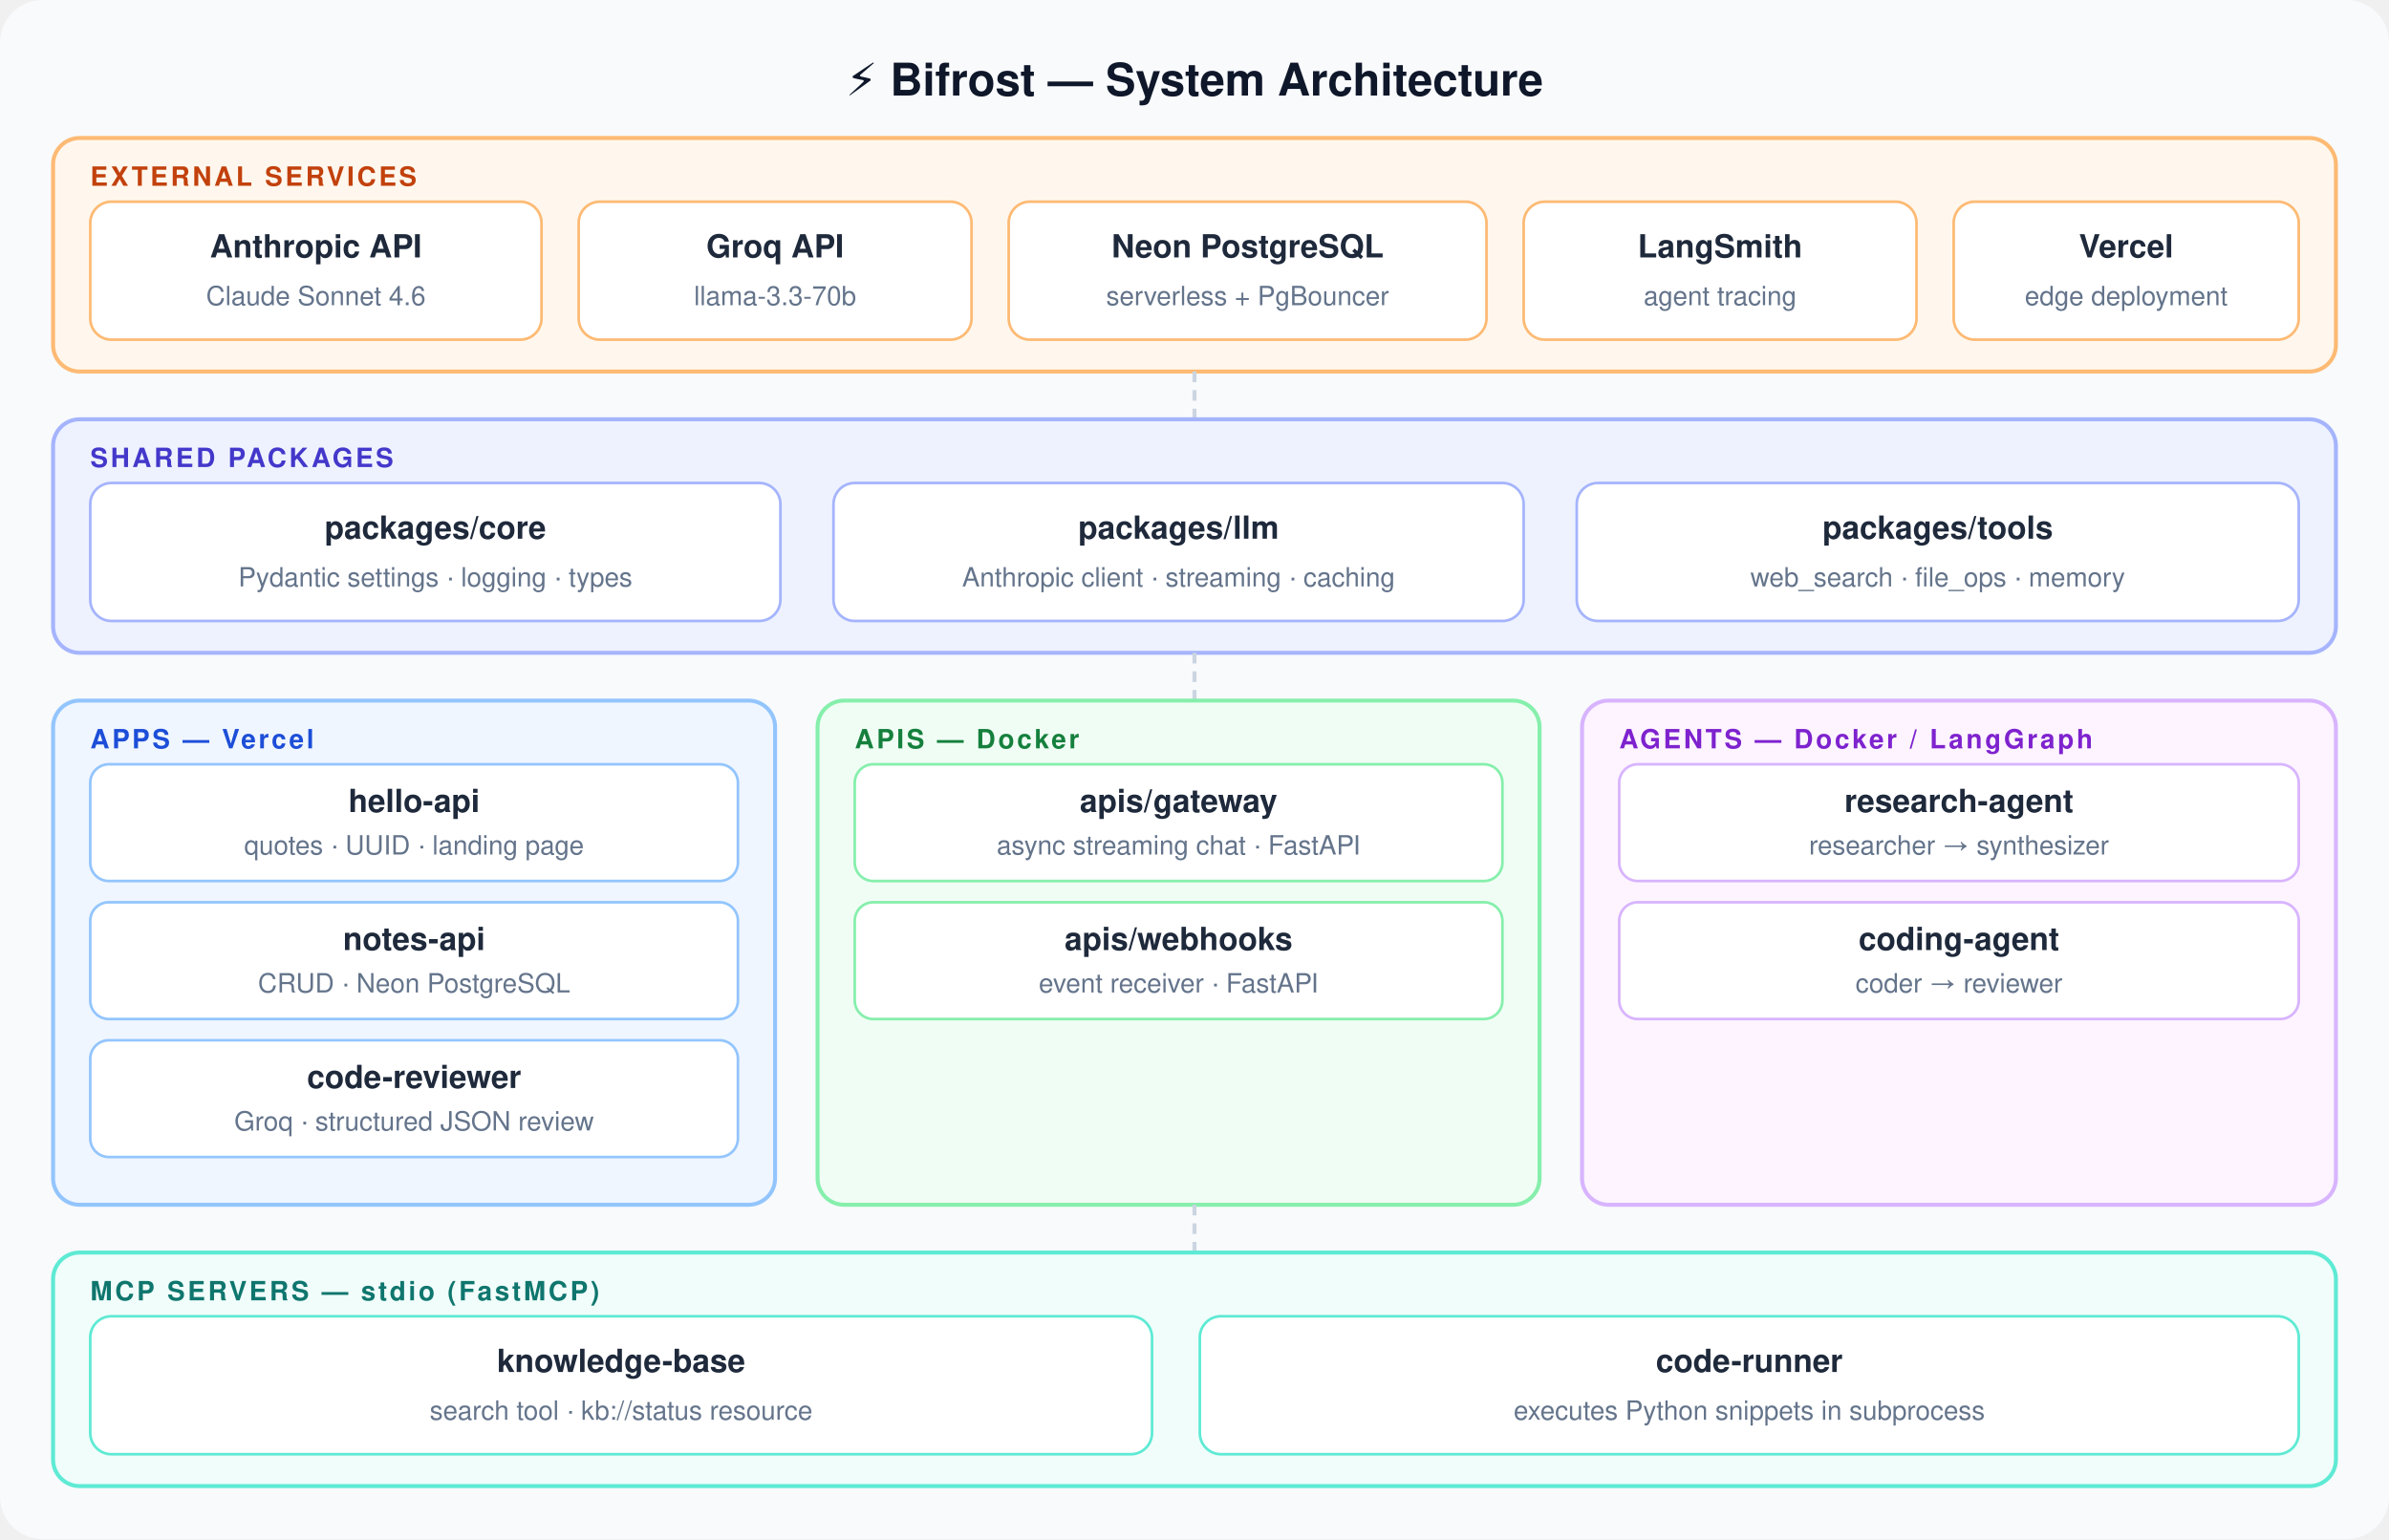
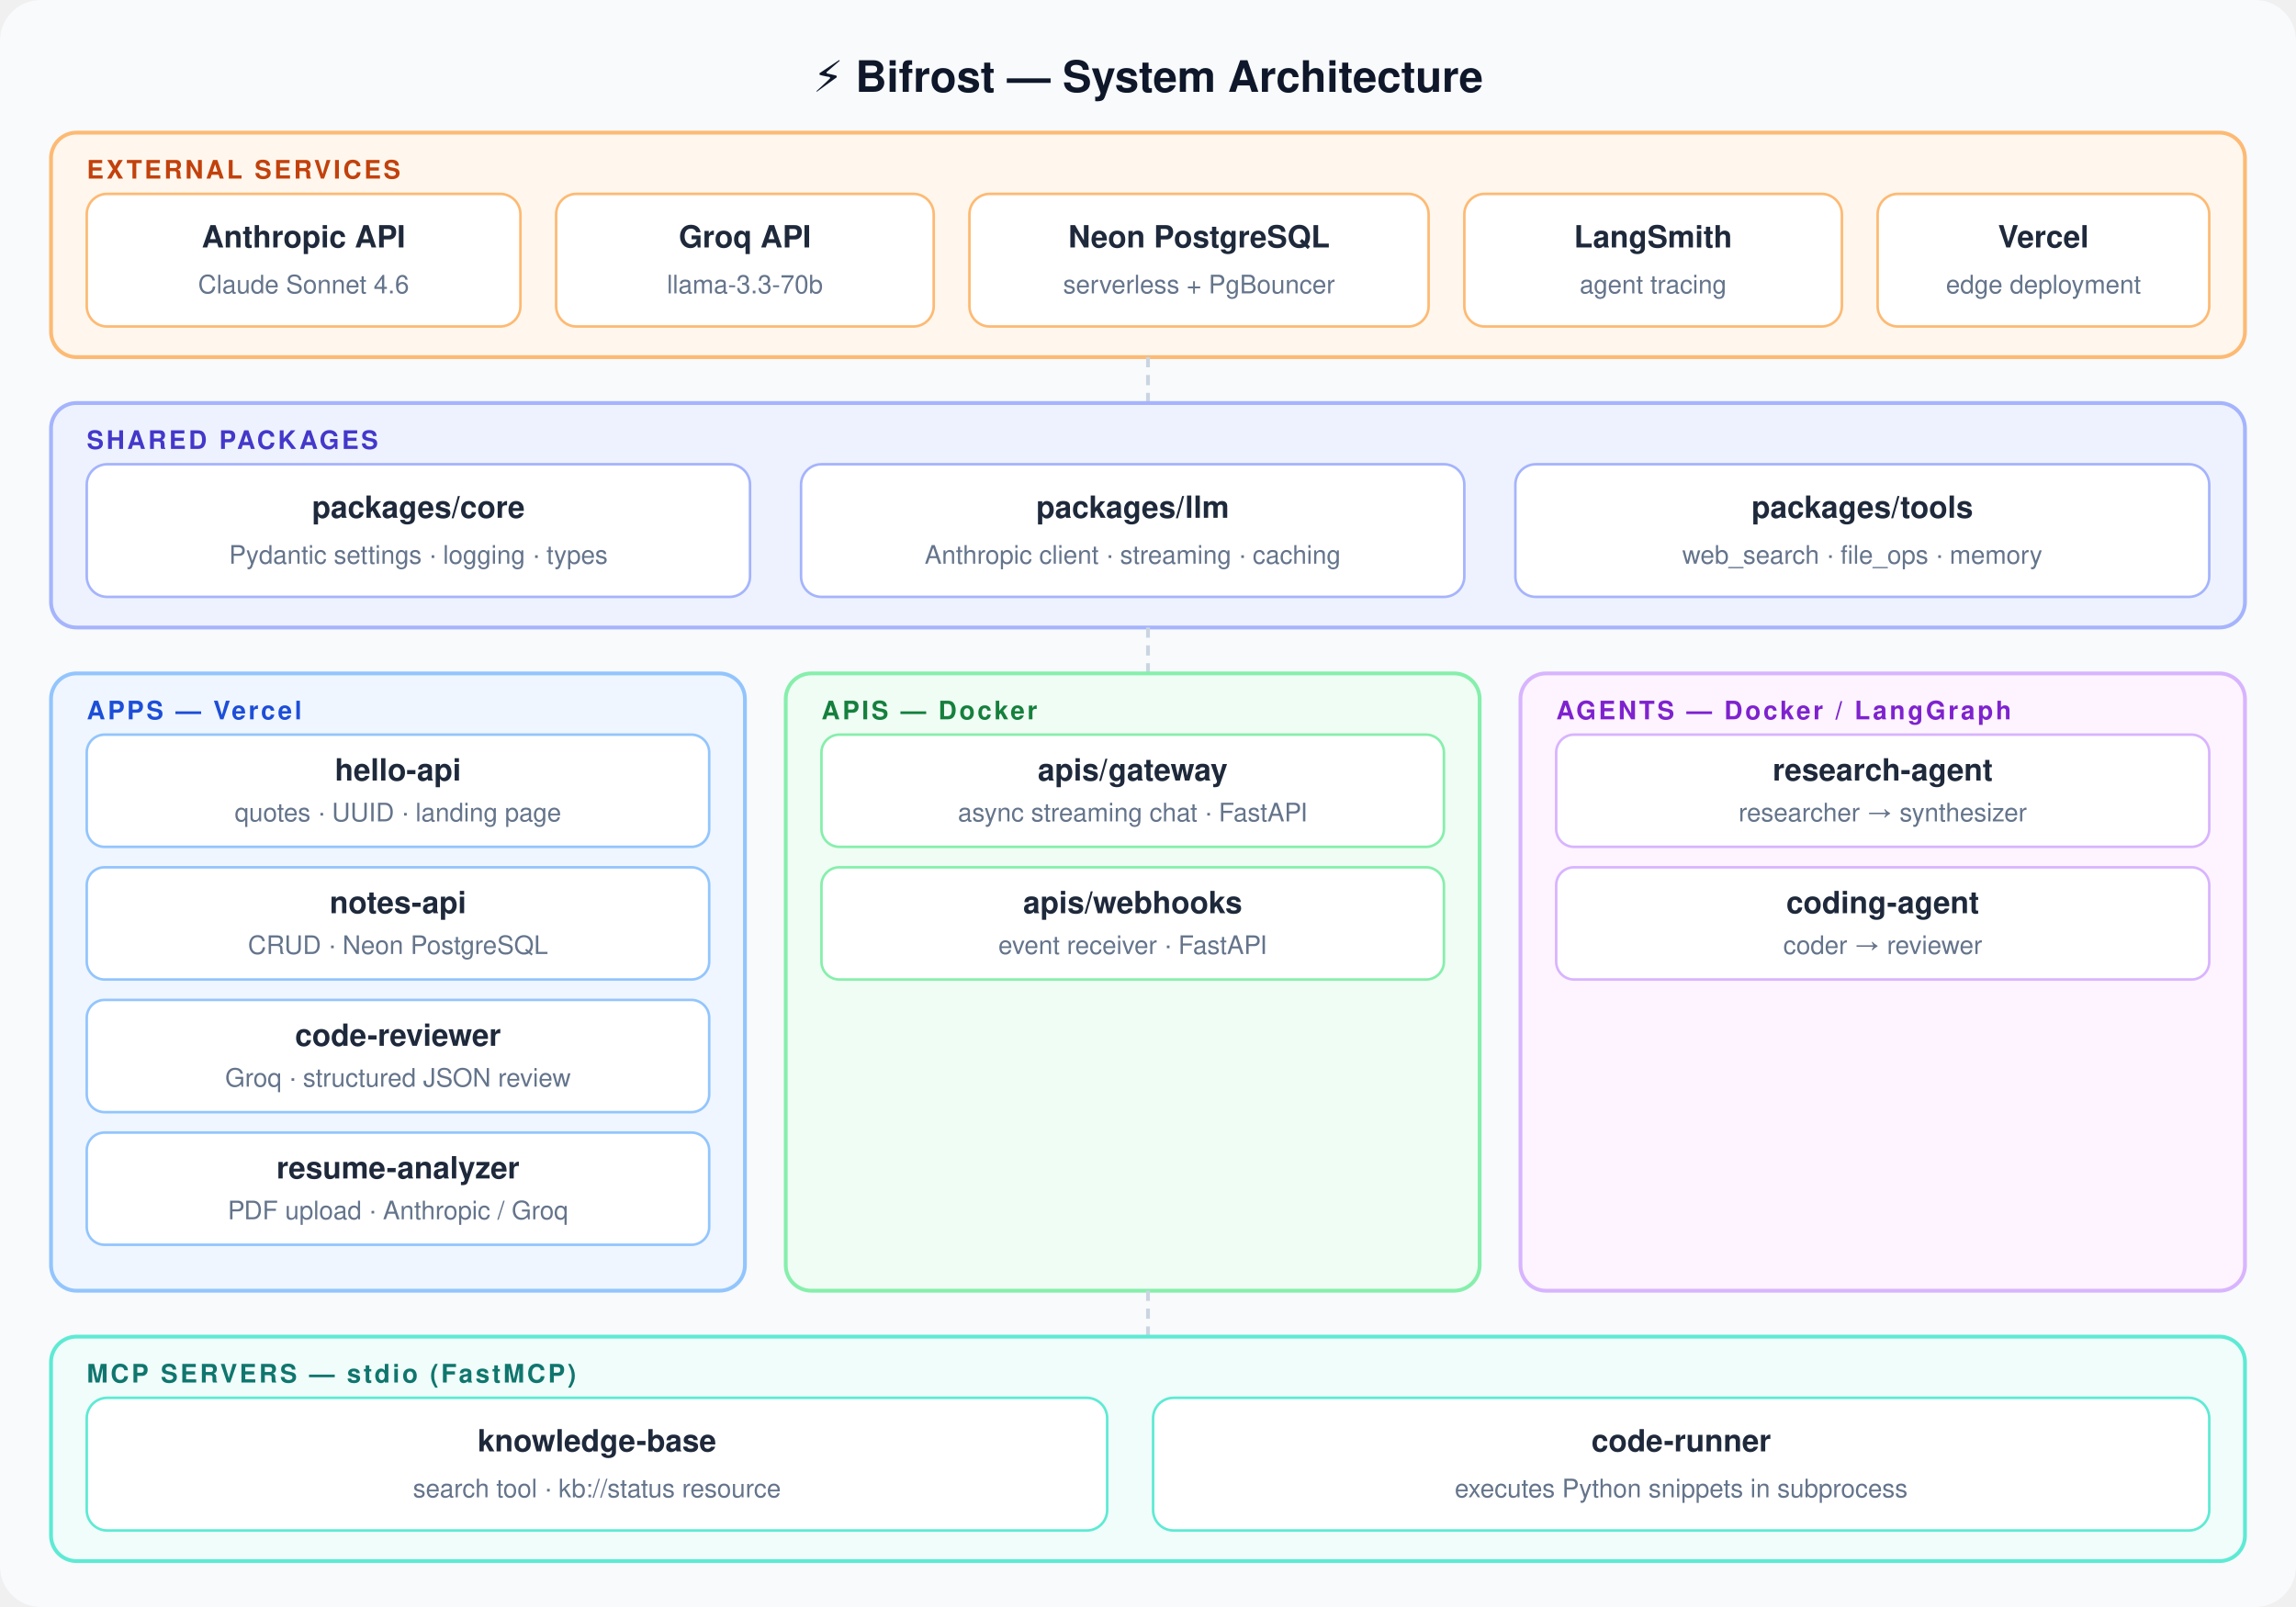
- <svg xmlns="http://www.w3.org/2000/svg" viewBox="0 0 900 580" font-family="-apple-system, BlinkMacSystemFont, 'Segoe UI', Helvetica, Arial, sans-serif">
-   <rect width="900" height="580" fill="#f8fafc" rx="16" />
+ <svg xmlns="http://www.w3.org/2000/svg" viewBox="0 0 900 630" font-family="-apple-system, BlinkMacSystemFont, 'Segoe UI', Helvetica, Arial, sans-serif">
+   <rect width="900" height="630" fill="#f8fafc" rx="16" />
  <text x="450" y="36" text-anchor="middle" font-size="17" font-weight="700" fill="#0f172a">⚡ Bifrost — System Architecture</text>
  <rect x="20" y="52" width="860" height="88" fill="#fff7ed" stroke="#fdba74" stroke-width="1.5" rx="10" />
  <text x="34" y="70" font-size="10" font-weight="700" fill="#c2410c" letter-spacing="1">EXTERNAL SERVICES</text>
  <rect x="34" y="76" width="170" height="52" fill="#ffffff" stroke="#fdba74" stroke-width="1" rx="8" />
  <text x="119" y="97" text-anchor="middle" font-size="12" font-weight="600" fill="#1e293b">Anthropic API</text>
  <text x="119" y="115" text-anchor="middle" font-size="10" fill="#64748b">Claude Sonnet 4.6</text>
  <rect x="218" y="76" width="148" height="52" fill="#ffffff" stroke="#fdba74" stroke-width="1" rx="8" />
  <text x="292" y="97" text-anchor="middle" font-size="12" font-weight="600" fill="#1e293b">Groq API</text>
  <text x="292" y="115" text-anchor="middle" font-size="10" fill="#64748b">llama-3.3-70b</text>
  <rect x="380" y="76" width="180" height="52" fill="#ffffff" stroke="#fdba74" stroke-width="1" rx="8" />
  <text x="470" y="97" text-anchor="middle" font-size="12" font-weight="600" fill="#1e293b">Neon PostgreSQL</text>
  <text x="470" y="115" text-anchor="middle" font-size="10" fill="#64748b">serverless + PgBouncer</text>
  <rect x="574" y="76" width="148" height="52" fill="#ffffff" stroke="#fdba74" stroke-width="1" rx="8" />
  <text x="648" y="97" text-anchor="middle" font-size="12" font-weight="600" fill="#1e293b">LangSmith</text>
  <text x="648" y="115" text-anchor="middle" font-size="10" fill="#64748b">agent tracing</text>
  <rect x="736" y="76" width="130" height="52" fill="#ffffff" stroke="#fdba74" stroke-width="1" rx="8" />
  <text x="801" y="97" text-anchor="middle" font-size="12" font-weight="600" fill="#1e293b">Vercel</text>
  <text x="801" y="115" text-anchor="middle" font-size="10" fill="#64748b">edge deployment</text>
  <line x1="450" y1="140" x2="450" y2="158" stroke="#cbd5e1" stroke-width="1.5" stroke-dasharray="4,3" />
  <rect x="20" y="158" width="860" height="88" fill="#eef2ff" stroke="#a5b4fc" stroke-width="1.5" rx="10" />
  <text x="34" y="176" font-size="10" font-weight="700" fill="#4338ca" letter-spacing="1">SHARED PACKAGES</text>
  <rect x="34" y="182" width="260" height="52" fill="#ffffff" stroke="#a5b4fc" stroke-width="1" rx="8" />
  <text x="164" y="203" text-anchor="middle" font-size="12" font-weight="600" fill="#1e293b">packages/core</text>
  <text x="164" y="221" text-anchor="middle" font-size="10" fill="#64748b">Pydantic settings · logging · types</text>
  <rect x="314" y="182" width="260" height="52" fill="#ffffff" stroke="#a5b4fc" stroke-width="1" rx="8" />
  <text x="444" y="203" text-anchor="middle" font-size="12" font-weight="600" fill="#1e293b">packages/llm</text>
  <text x="444" y="221" text-anchor="middle" font-size="10" fill="#64748b">Anthropic client · streaming · caching</text>
  <rect x="594" y="182" width="272" height="52" fill="#ffffff" stroke="#a5b4fc" stroke-width="1" rx="8" />
  <text x="730" y="203" text-anchor="middle" font-size="12" font-weight="600" fill="#1e293b">packages/tools</text>
  <text x="730" y="221" text-anchor="middle" font-size="10" fill="#64748b">web_search · file_ops · memory</text>
  <line x1="450" y1="246" x2="450" y2="264" stroke="#cbd5e1" stroke-width="1.5" stroke-dasharray="4,3" />
-   <rect x="20" y="264" width="272" height="190" fill="#eff6ff" stroke="#93c5fd" stroke-width="1.5" rx="10" />
+   <rect x="20" y="264" width="272" height="242" fill="#eff6ff" stroke="#93c5fd" stroke-width="1.5" rx="10" />
  <text x="34" y="282" font-size="10" font-weight="700" fill="#1d4ed8" letter-spacing="1">APPS — Vercel</text>
  <rect x="34" y="288" width="244" height="44" fill="#ffffff" stroke="#93c5fd" stroke-width="1" rx="7" />
  <text x="156" y="306" text-anchor="middle" font-size="12" font-weight="600" fill="#1e293b">hello-api</text>
  <text x="156" y="322" text-anchor="middle" font-size="10" fill="#64748b">quotes · UUID · landing page</text>
  <rect x="34" y="340" width="244" height="44" fill="#ffffff" stroke="#93c5fd" stroke-width="1" rx="7" />
  <text x="156" y="358" text-anchor="middle" font-size="12" font-weight="600" fill="#1e293b">notes-api</text>
  <text x="156" y="374" text-anchor="middle" font-size="10" fill="#64748b">CRUD · Neon PostgreSQL</text>
  <rect x="34" y="392" width="244" height="44" fill="#ffffff" stroke="#93c5fd" stroke-width="1" rx="7" />
  <text x="156" y="410" text-anchor="middle" font-size="12" font-weight="600" fill="#1e293b">code-reviewer</text>
  <text x="156" y="426" text-anchor="middle" font-size="10" fill="#64748b">Groq · structured JSON review</text>
-   <rect x="308" y="264" width="272" height="190" fill="#f0fdf4" stroke="#86efac" stroke-width="1.5" rx="10" />
+   <rect x="34" y="444" width="244" height="44" fill="#ffffff" stroke="#93c5fd" stroke-width="1" rx="7" />
+   <text x="156" y="462" text-anchor="middle" font-size="12" font-weight="600" fill="#1e293b">resume-analyzer</text>
+   <text x="156" y="478" text-anchor="middle" font-size="10" fill="#64748b">PDF upload · Anthropic / Groq</text>
+   <rect x="308" y="264" width="272" height="242" fill="#f0fdf4" stroke="#86efac" stroke-width="1.5" rx="10" />
  <text x="322" y="282" font-size="10" font-weight="700" fill="#15803d" letter-spacing="1">APIS — Docker</text>
  <rect x="322" y="288" width="244" height="44" fill="#ffffff" stroke="#86efac" stroke-width="1" rx="7" />
  <text x="444" y="306" text-anchor="middle" font-size="12" font-weight="600" fill="#1e293b">apis/gateway</text>
  <text x="444" y="322" text-anchor="middle" font-size="10" fill="#64748b">async streaming chat · FastAPI</text>
  <rect x="322" y="340" width="244" height="44" fill="#ffffff" stroke="#86efac" stroke-width="1" rx="7" />
  <text x="444" y="358" text-anchor="middle" font-size="12" font-weight="600" fill="#1e293b">apis/webhooks</text>
  <text x="444" y="374" text-anchor="middle" font-size="10" fill="#64748b">event receiver · FastAPI</text>
-   <rect x="596" y="264" width="284" height="190" fill="#fdf4ff" stroke="#d8b4fe" stroke-width="1.5" rx="10" />
+   <rect x="596" y="264" width="284" height="242" fill="#fdf4ff" stroke="#d8b4fe" stroke-width="1.5" rx="10" />
  <text x="610" y="282" font-size="10" font-weight="700" fill="#7e22ce" letter-spacing="1">AGENTS — Docker / LangGraph</text>
  <rect x="610" y="288" width="256" height="44" fill="#ffffff" stroke="#d8b4fe" stroke-width="1" rx="7" />
  <text x="738" y="306" text-anchor="middle" font-size="12" font-weight="600" fill="#1e293b">research-agent</text>
  <text x="738" y="322" text-anchor="middle" font-size="10" fill="#64748b">researcher → synthesizer</text>
  <rect x="610" y="340" width="256" height="44" fill="#ffffff" stroke="#d8b4fe" stroke-width="1" rx="7" />
  <text x="738" y="358" text-anchor="middle" font-size="12" font-weight="600" fill="#1e293b">coding-agent</text>
  <text x="738" y="374" text-anchor="middle" font-size="10" fill="#64748b">coder → reviewer</text>
-   <line x1="450" y1="454" x2="450" y2="472" stroke="#cbd5e1" stroke-width="1.5" stroke-dasharray="4,3" />
-   <rect x="20" y="472" width="860" height="88" fill="#f0fdfa" stroke="#5eead4" stroke-width="1.5" rx="10" />
-   <text x="34" y="490" font-size="10" font-weight="700" fill="#0f766e" letter-spacing="1">MCP SERVERS — stdio (FastMCP)</text>
-   <rect x="34" y="496" width="400" height="52" fill="#ffffff" stroke="#5eead4" stroke-width="1" rx="8" />
-   <text x="234" y="517" text-anchor="middle" font-size="12" font-weight="600" fill="#1e293b">knowledge-base</text>
-   <text x="234" y="535" text-anchor="middle" font-size="10" fill="#64748b">search tool · kb://status resource</text>
-   <rect x="452" y="496" width="414" height="52" fill="#ffffff" stroke="#5eead4" stroke-width="1" rx="8" />
-   <text x="659" y="517" text-anchor="middle" font-size="12" font-weight="600" fill="#1e293b">code-runner</text>
-   <text x="659" y="535" text-anchor="middle" font-size="10" fill="#64748b">executes Python snippets in subprocess</text>
+   <line x1="450" y1="506" x2="450" y2="524" stroke="#cbd5e1" stroke-width="1.5" stroke-dasharray="4,3" />
+   <rect x="20" y="524" width="860" height="88" fill="#f0fdfa" stroke="#5eead4" stroke-width="1.5" rx="10" />
+   <text x="34" y="542" font-size="10" font-weight="700" fill="#0f766e" letter-spacing="1">MCP SERVERS — stdio (FastMCP)</text>
+   <rect x="34" y="548" width="400" height="52" fill="#ffffff" stroke="#5eead4" stroke-width="1" rx="8" />
+   <text x="234" y="569" text-anchor="middle" font-size="12" font-weight="600" fill="#1e293b">knowledge-base</text>
+   <text x="234" y="587" text-anchor="middle" font-size="10" fill="#64748b">search tool · kb://status resource</text>
+   <rect x="452" y="548" width="414" height="52" fill="#ffffff" stroke="#5eead4" stroke-width="1" rx="8" />
+   <text x="659" y="569" text-anchor="middle" font-size="12" font-weight="600" fill="#1e293b">code-runner</text>
+   <text x="659" y="587" text-anchor="middle" font-size="10" fill="#64748b">executes Python snippets in subprocess</text>
</svg>
